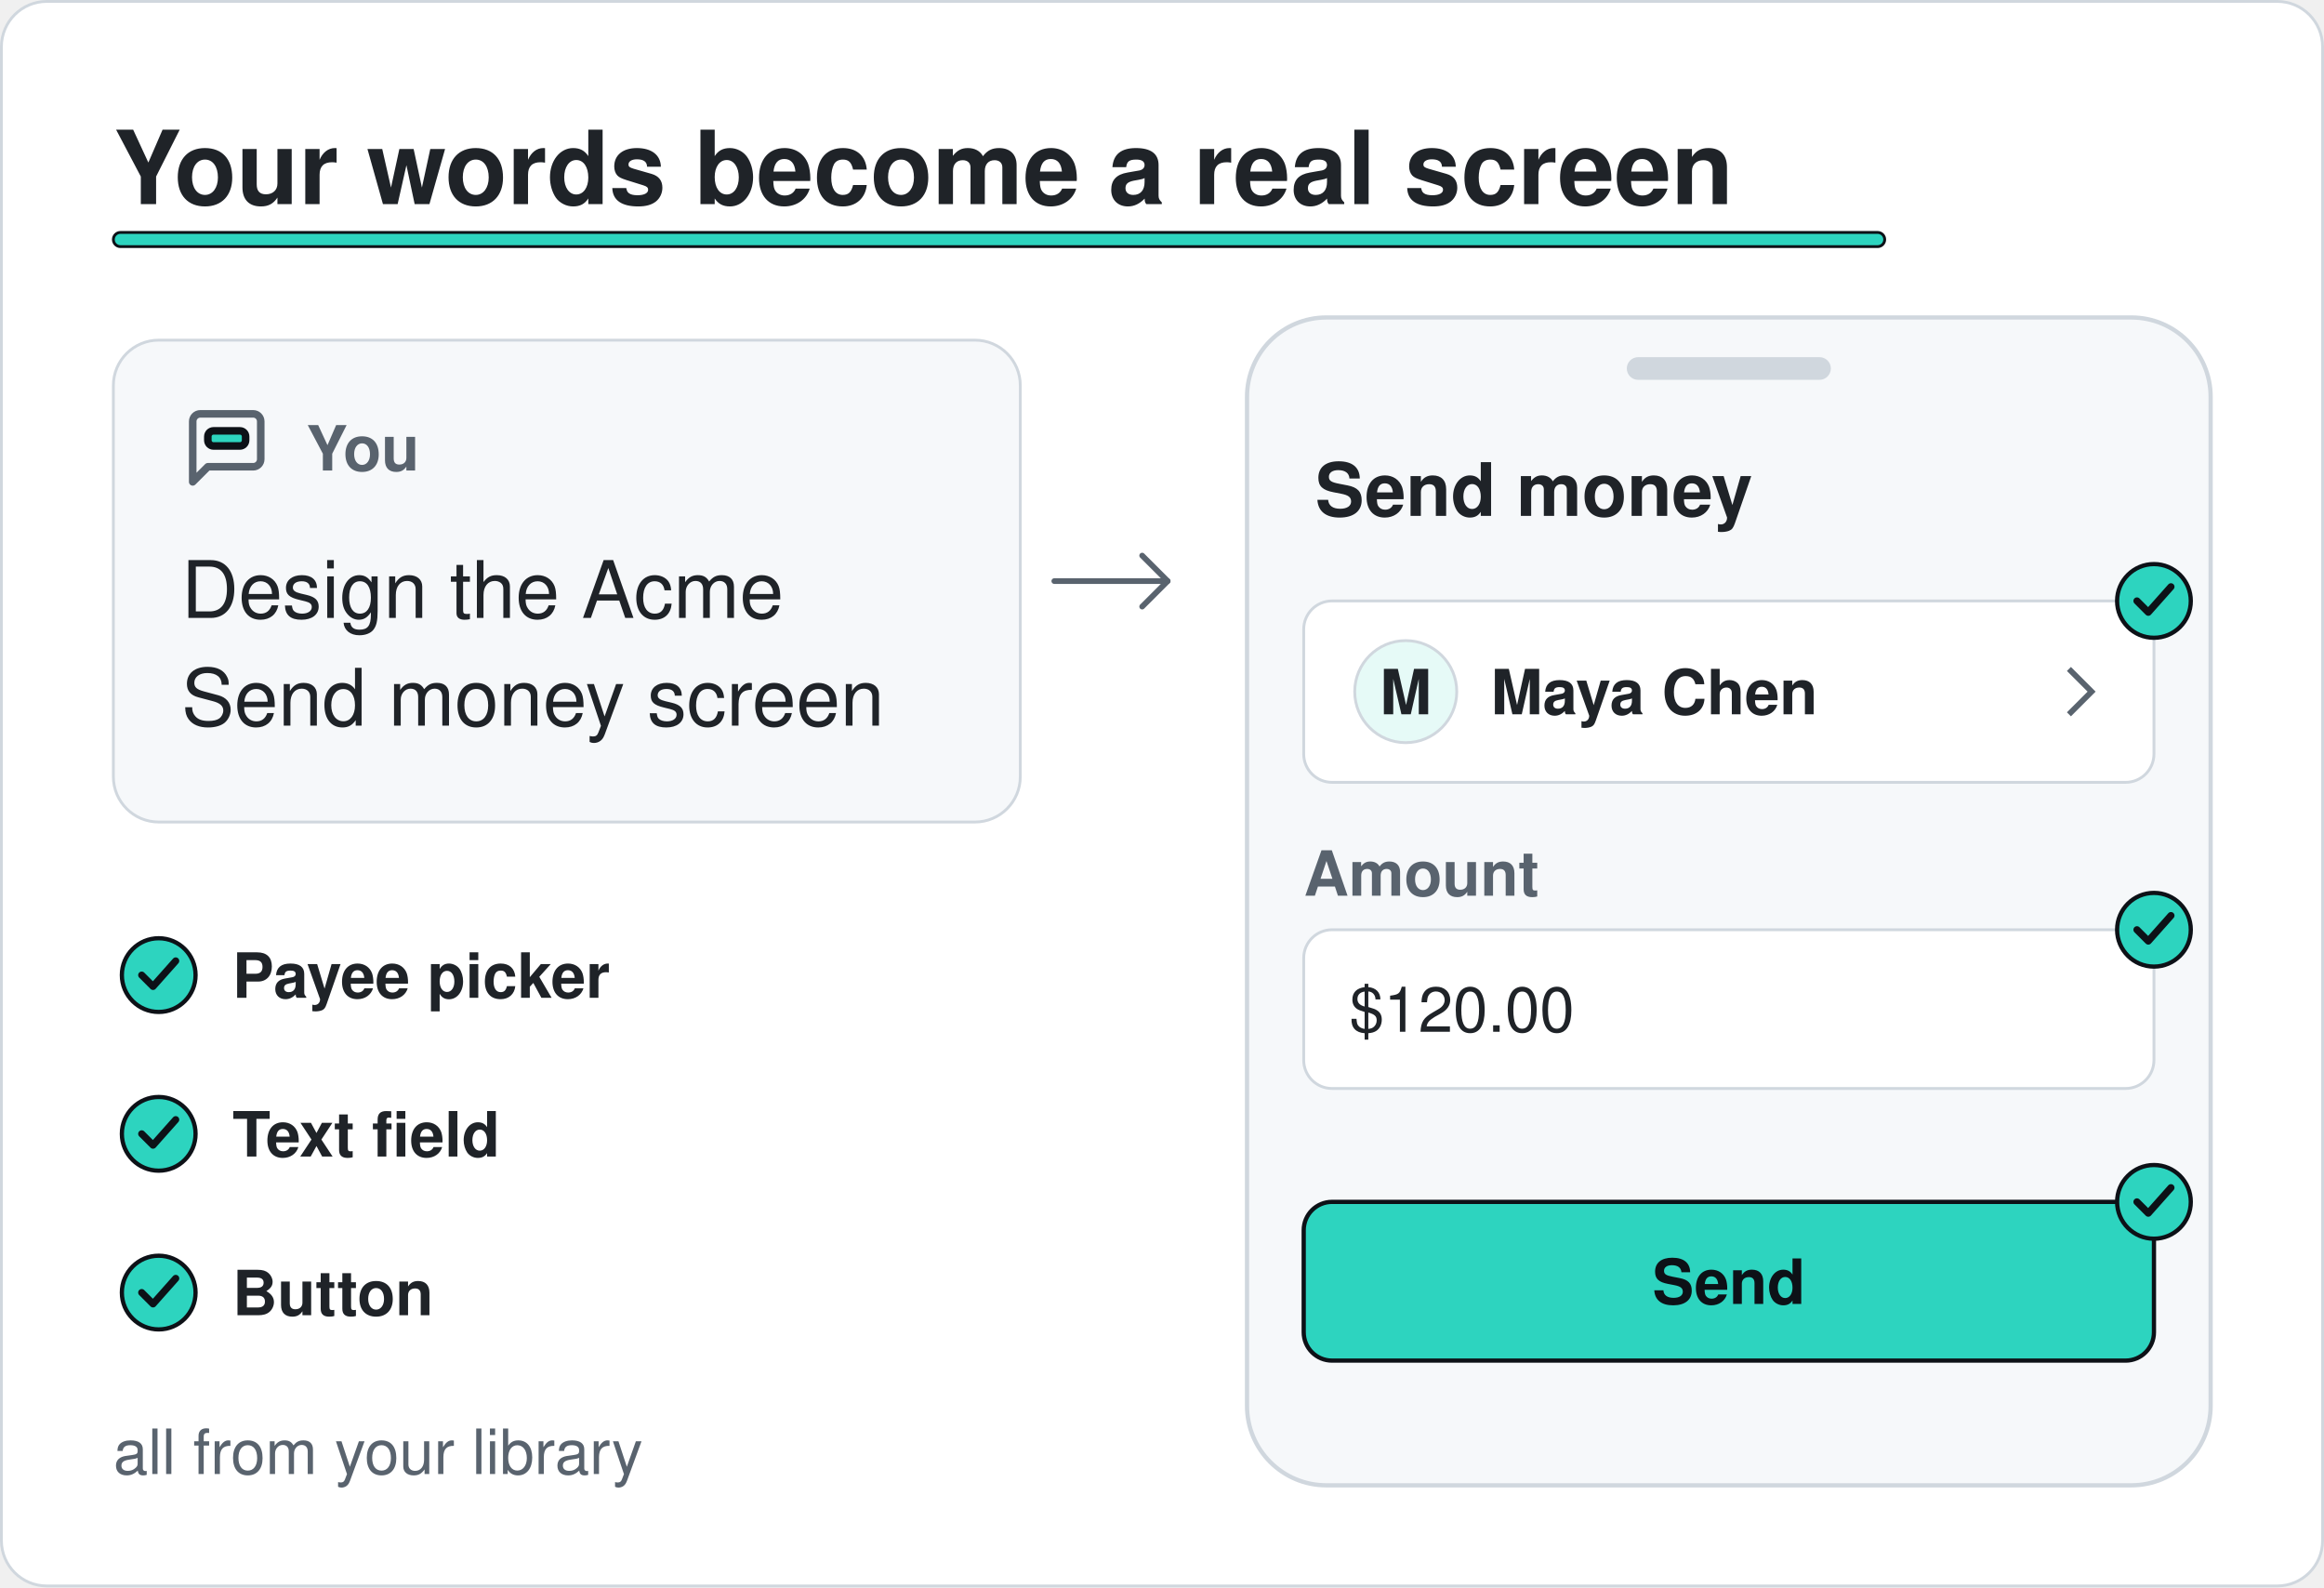
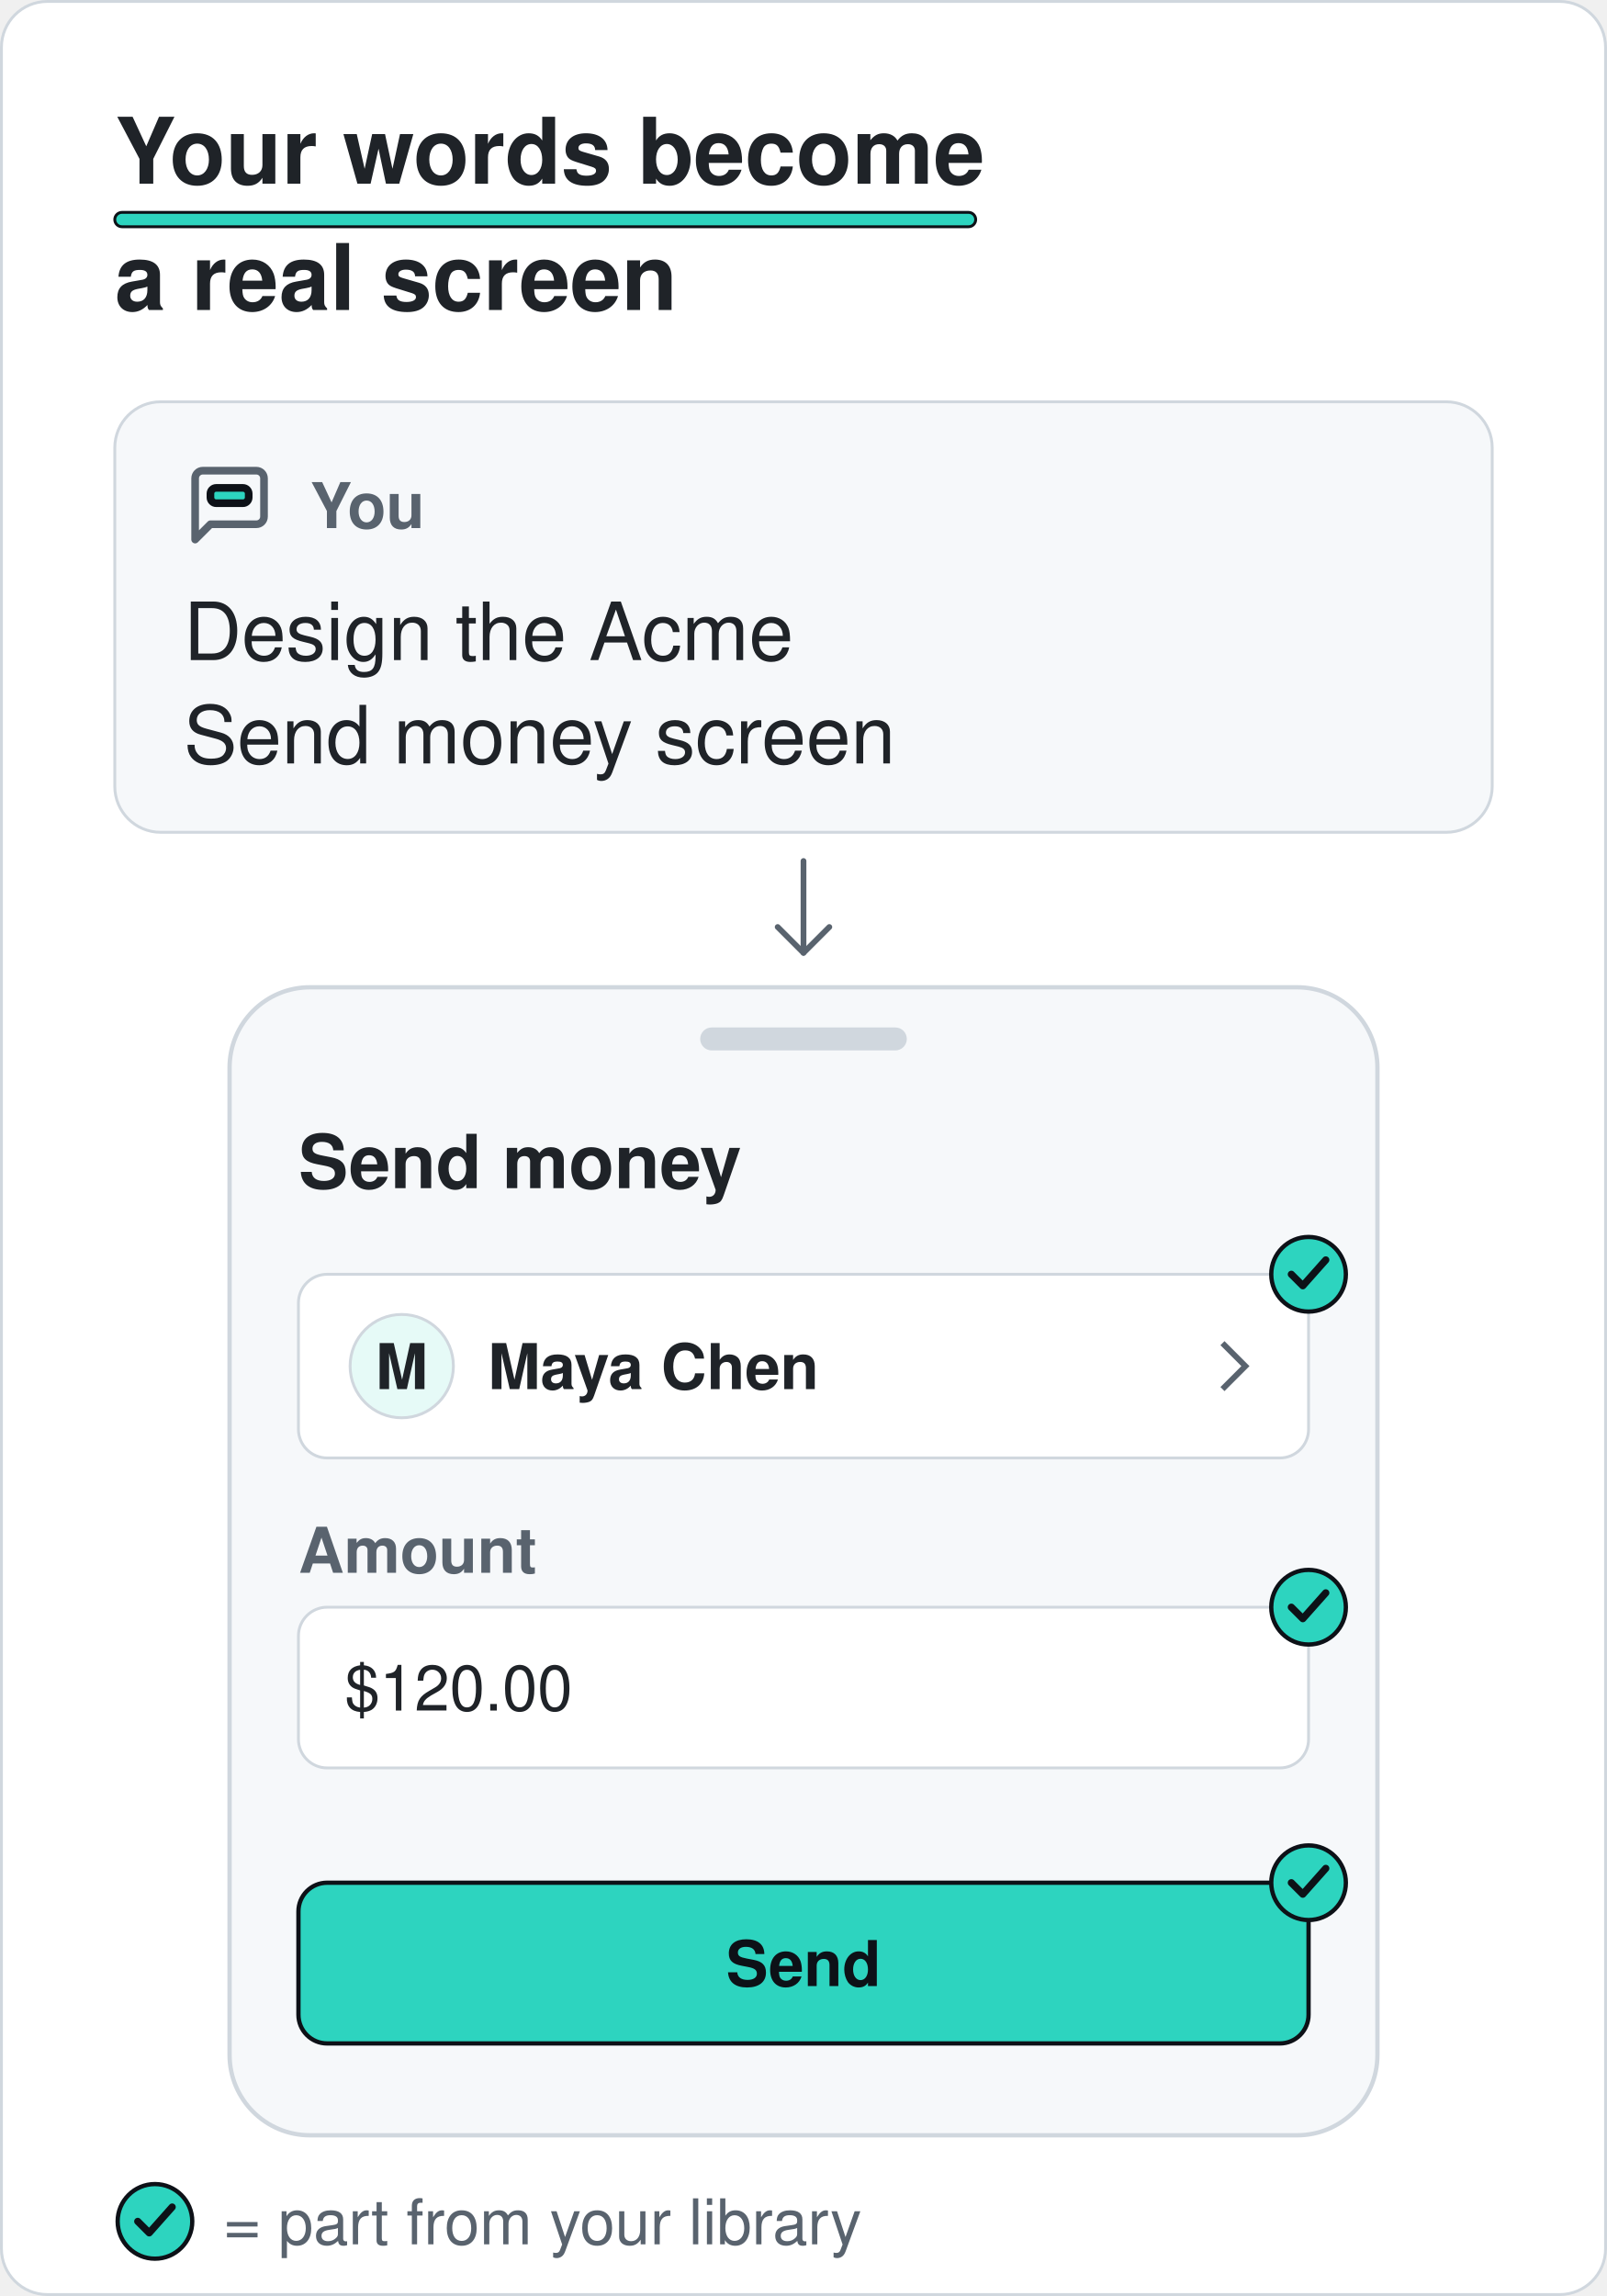
- <svg xmlns="http://www.w3.org/2000/svg" width="820" height="560" viewBox="0 0 820 560" role="img" aria-labelledby="t d">
+ <svg xmlns="http://www.w3.org/2000/svg" width="560" height="800" viewBox="0 0 560 800" role="img" aria-labelledby="t d">
  <style>.bub{animation:bub 4s ease-out 1 both}@keyframes bub{0%{opacity:0;transform:translateY(12px)}10%,100%{opacity:1;transform:none}}.p0{animation:p0 4s ease-out 1 both}@keyframes p0{0%,20%{opacity:0;transform:translateY(-18px)}32%,100%{opacity:1;transform:none}}.p1{animation:p1 4s ease-out 1 both}@keyframes p1{0%,42%{opacity:0;transform:translateY(-18px)}54%,100%{opacity:1;transform:none}}.p2{animation:p2 4s ease-out 1 both}@keyframes p2{0%,64%{opacity:0;transform:translateY(-18px)}76%,100%{opacity:1;transform:none}}@media (prefers-reduced-motion: reduce){*{animation:none!important}}</style>
-   <rect x="0.5" y="0.5" width="819" height="559" rx="16" fill="#FFFFFF" stroke="#D0D7DE" stroke-width="1" />
-   <text x="40" y="72" font-family="-apple-system,'Segoe UI',Helvetica,Arial,sans-serif" font-size="36" font-weight="600" fill="#1F2328" text-anchor="start">Your words become a real screen</text>
-   <rect x="40" y="82" width="625" height="5" rx="2.5" fill="#2DD4BF" stroke="#0D1117" stroke-width="1" />
+   <rect x="0.5" y="0.5" width="559" height="799" rx="16" fill="#FFFFFF" stroke="#D0D7DE" stroke-width="1" />
+   <text x="40" y="64" font-family="-apple-system,'Segoe UI',Helvetica,Arial,sans-serif" font-size="32" font-weight="600" fill="#1F2328" text-anchor="start">Your words become</text>
+   <rect x="40" y="74" width="300" height="5" rx="2.5" fill="#2DD4BF" stroke="#0D1117" stroke-width="1" />
+   <text x="40" y="108" font-family="-apple-system,'Segoe UI',Helvetica,Arial,sans-serif" font-size="32" font-weight="600" fill="#1F2328" text-anchor="start">a real screen</text>
  <g class="bub">
-     <rect x="40" y="120" width="320" height="170" rx="16" fill="#F6F8FA" stroke="#D0D7DE" stroke-width="1" />
-     <g transform="translate(64 142) scale(1.333333)" fill="none" stroke="#59636E" stroke-width="2" stroke-linecap="round" stroke-linejoin="round">
+     <rect x="40" y="140" width="480" height="150" rx="16" fill="#F6F8FA" stroke="#D0D7DE" stroke-width="1" />
+     <g transform="translate(64 160) scale(1.333333)" fill="none" stroke="#59636E" stroke-width="2" stroke-linecap="round" stroke-linejoin="round">
      <path d="M21 15a2 2 0 0 1-2 2H7l-4 4V5a2 2 0 0 1 2-2h14a2 2 0 0 1 2 2z" />
      <rect x="7" y="7.5" width="10" height="4" rx="1.5" fill="#2DD4BF" stroke="#0D1117" />
    </g>
-     <text x="108" y="166" font-family="-apple-system,'Segoe UI',Helvetica,Arial,sans-serif" font-size="22" font-weight="600" fill="#59636E" text-anchor="start">You</text>
-     <text x="64" y="218" font-family="-apple-system,'Segoe UI',Helvetica,Arial,sans-serif" font-size="28" font-weight="400" fill="#1F2328" text-anchor="start">Design the Acme</text>
-     <text x="64" y="256" font-family="-apple-system,'Segoe UI',Helvetica,Arial,sans-serif" font-size="28" font-weight="400" fill="#1F2328" text-anchor="start">Send money screen</text>
+     <text x="108" y="184" font-family="-apple-system,'Segoe UI',Helvetica,Arial,sans-serif" font-size="22" font-weight="600" fill="#59636E" text-anchor="start">You</text>
+     <text x="64" y="230" font-family="-apple-system,'Segoe UI',Helvetica,Arial,sans-serif" font-size="28" font-weight="400" fill="#1F2328" text-anchor="start">Design the Acme</text>
+     <text x="64" y="266" font-family="-apple-system,'Segoe UI',Helvetica,Arial,sans-serif" font-size="28" font-weight="400" fill="#1F2328" text-anchor="start">Send money screen</text>
  </g>
  <g fill="none" stroke="#59636E" stroke-width="2" stroke-linecap="round" stroke-linejoin="round">
-     <path d="M372 205 H412" />
-     <path d="M403 196 L412 205 L403 214" />
+     <path d="M280 300 V332" />
+     <path d="M271 323 L280 332 L289 323" />
  </g>
  <g>
-     <rect x="440" y="112" width="340" height="412" rx="28" fill="#F6F8FA" stroke="#D0D7DE" stroke-width="1.5" />
-     <rect x="574.0" y="126" width="72" height="8" rx="4" fill="#D0D7DE" />
-     <text x="464" y="182" font-family="-apple-system,'Segoe UI',Helvetica,Arial,sans-serif" font-size="26" font-weight="700" fill="#1F2328" text-anchor="start">Send money</text>
+     <rect x="80" y="344" width="400" height="400" rx="28" fill="#F6F8FA" stroke="#D0D7DE" stroke-width="1.5" />
+     <rect x="244.0" y="358" width="72" height="8" rx="4" fill="#D0D7DE" />
+     <text x="104" y="414" font-family="-apple-system,'Segoe UI',Helvetica,Arial,sans-serif" font-size="26" font-weight="700" fill="#1F2328" text-anchor="start">Send money</text>
  </g>
  <g class="p0">
-     <rect x="460" y="212" width="300" height="64" rx="10" fill="#FFFFFF" stroke="#D0D7DE" stroke-width="1" />
-     <circle cx="496" cy="244" r="18" fill="#E6FAF7" stroke="#D0D7DE" />
-     <text x="496" y="252" font-family="-apple-system,'Segoe UI',Helvetica,Arial,sans-serif" font-size="22" font-weight="700" fill="#1F2328" text-anchor="middle">M</text>
-     <text x="526" y="252" font-family="-apple-system,'Segoe UI',Helvetica,Arial,sans-serif" font-size="22" font-weight="600" fill="#1F2328" text-anchor="start">Maya Chen</text>
-     <path d="M730 236 l8 8 l-8 8" stroke="#59636E" stroke-width="2" fill="none" />
+     <rect x="104" y="444" width="352" height="64" rx="10" fill="#FFFFFF" stroke="#D0D7DE" stroke-width="1" />
+     <circle cx="140" cy="476" r="18" fill="#E6FAF7" stroke="#D0D7DE" />
+     <text x="140" y="484" font-family="-apple-system,'Segoe UI',Helvetica,Arial,sans-serif" font-size="22" font-weight="700" fill="#1F2328" text-anchor="middle">M</text>
+     <text x="170" y="484" font-family="-apple-system,'Segoe UI',Helvetica,Arial,sans-serif" font-size="22" font-weight="600" fill="#1F2328" text-anchor="start">Maya Chen</text>
+     <path d="M426 468 l8 8 l-8 8" stroke="#59636E" stroke-width="2" fill="none" />
  </g>
  <g class="p1">
-     <text x="460" y="316" font-family="-apple-system,'Segoe UI',Helvetica,Arial,sans-serif" font-size="22" font-weight="600" fill="#59636E" text-anchor="start">Amount</text>
-     <rect x="460" y="328" width="300" height="56" rx="10" fill="#FFFFFF" stroke="#D0D7DE" stroke-width="1" />
-     <text x="476" y="364" font-family="-apple-system,'Segoe UI',Helvetica,Arial,sans-serif" font-size="22" font-weight="400" fill="#1F2328" text-anchor="start">$120.00</text>
+     <text x="104" y="548" font-family="-apple-system,'Segoe UI',Helvetica,Arial,sans-serif" font-size="22" font-weight="600" fill="#59636E" text-anchor="start">Amount</text>
+     <rect x="104" y="560" width="352" height="56" rx="10" fill="#FFFFFF" stroke="#D0D7DE" stroke-width="1" />
+     <text x="120" y="596" font-family="-apple-system,'Segoe UI',Helvetica,Arial,sans-serif" font-size="22" font-weight="400" fill="#1F2328" text-anchor="start">$120.00</text>
  </g>
  <g class="p2">
-     <rect x="460" y="424" width="300" height="56" rx="10" fill="#2DD4BF" stroke="#0D1117" stroke-width="1.5" />
-     <text x="610.0" y="460" font-family="-apple-system,'Segoe UI',Helvetica,Arial,sans-serif" font-size="22" font-weight="700" fill="#0D1117" text-anchor="middle">Send</text>
+     <rect x="104" y="656" width="352" height="56" rx="10" fill="#2DD4BF" stroke="#0D1117" stroke-width="1.5" />
+     <text x="280.0" y="692" font-family="-apple-system,'Segoe UI',Helvetica,Arial,sans-serif" font-size="22" font-weight="700" fill="#0D1117" text-anchor="middle">Send</text>
  </g>
  <g class="p0">
-     <circle cx="760" cy="212" r="13" fill="#2DD4BF" stroke="#0D1117" stroke-width="1.5" />
-     <path d="M754 212 l4 4 l8 -9" stroke="#0D1117" stroke-width="2.5" fill="none" stroke-linecap="round" stroke-linejoin="round" />
+     <circle cx="456" cy="444" r="13" fill="#2DD4BF" stroke="#0D1117" stroke-width="1.5" />
+     <path d="M450 444 l4 4 l8 -9" stroke="#0D1117" stroke-width="2.5" fill="none" stroke-linecap="round" stroke-linejoin="round" />
  </g>
  <g class="p1">
-     <circle cx="760" cy="328" r="13" fill="#2DD4BF" stroke="#0D1117" stroke-width="1.5" />
-     <path d="M754 328 l4 4 l8 -9" stroke="#0D1117" stroke-width="2.5" fill="none" stroke-linecap="round" stroke-linejoin="round" />
+     <circle cx="456" cy="560" r="13" fill="#2DD4BF" stroke="#0D1117" stroke-width="1.5" />
+     <path d="M450 560 l4 4 l8 -9" stroke="#0D1117" stroke-width="2.5" fill="none" stroke-linecap="round" stroke-linejoin="round" />
  </g>
  <g class="p2">
-     <circle cx="760" cy="424" r="13" fill="#2DD4BF" stroke="#0D1117" stroke-width="1.5" />
-     <path d="M754 424 l4 4 l8 -9" stroke="#0D1117" stroke-width="2.5" fill="none" stroke-linecap="round" stroke-linejoin="round" />
-   </g>
-   <g class="p0">
-     <g>
-       <circle cx="56" cy="344" r="13" fill="#2DD4BF" stroke="#0D1117" stroke-width="1.5" />
-       <path d="M50 344 l4 4 l8 -9" stroke="#0D1117" stroke-width="2.5" fill="none" stroke-linecap="round" stroke-linejoin="round" />
-     </g>
-     <text x="82" y="352" font-family="-apple-system,'Segoe UI',Helvetica,Arial,sans-serif" font-size="22" font-weight="600" fill="#1F2328" text-anchor="start">Payee picker</text>
-   </g>
-   <g class="p1">
-     <g>
-       <circle cx="56" cy="400" r="13" fill="#2DD4BF" stroke="#0D1117" stroke-width="1.5" />
-       <path d="M50 400 l4 4 l8 -9" stroke="#0D1117" stroke-width="2.5" fill="none" stroke-linecap="round" stroke-linejoin="round" />
-     </g>
-     <text x="82" y="408" font-family="-apple-system,'Segoe UI',Helvetica,Arial,sans-serif" font-size="22" font-weight="600" fill="#1F2328" text-anchor="start">Text field</text>
+     <circle cx="456" cy="656" r="13" fill="#2DD4BF" stroke="#0D1117" stroke-width="1.5" />
+     <path d="M450 656 l4 4 l8 -9" stroke="#0D1117" stroke-width="2.5" fill="none" stroke-linecap="round" stroke-linejoin="round" />
  </g>
  <g class="p2">
    <g>
-       <circle cx="56" cy="456" r="13" fill="#2DD4BF" stroke="#0D1117" stroke-width="1.5" />
-       <path d="M50 456 l4 4 l8 -9" stroke="#0D1117" stroke-width="2.5" fill="none" stroke-linecap="round" stroke-linejoin="round" />
+       <circle cx="54" cy="774" r="13" fill="#2DD4BF" stroke="#0D1117" stroke-width="1.5" />
+       <path d="M48 774 l4 4 l8 -9" stroke="#0D1117" stroke-width="2.5" fill="none" stroke-linecap="round" stroke-linejoin="round" />
    </g>
-     <text x="82" y="464" font-family="-apple-system,'Segoe UI',Helvetica,Arial,sans-serif" font-size="22" font-weight="600" fill="#1F2328" text-anchor="start">Button</text>
-   </g>
-   <g class="p2">
-     <text x="40" y="520" font-family="-apple-system,'Segoe UI',Helvetica,Arial,sans-serif" font-size="22" font-weight="400" fill="#59636E" text-anchor="start">all from your library</text>
+     <text x="78" y="782" font-family="-apple-system,'Segoe UI',Helvetica,Arial,sans-serif" font-size="22" font-weight="400" fill="#59636E" text-anchor="start">= part from your library</text>
  </g>
</svg>
